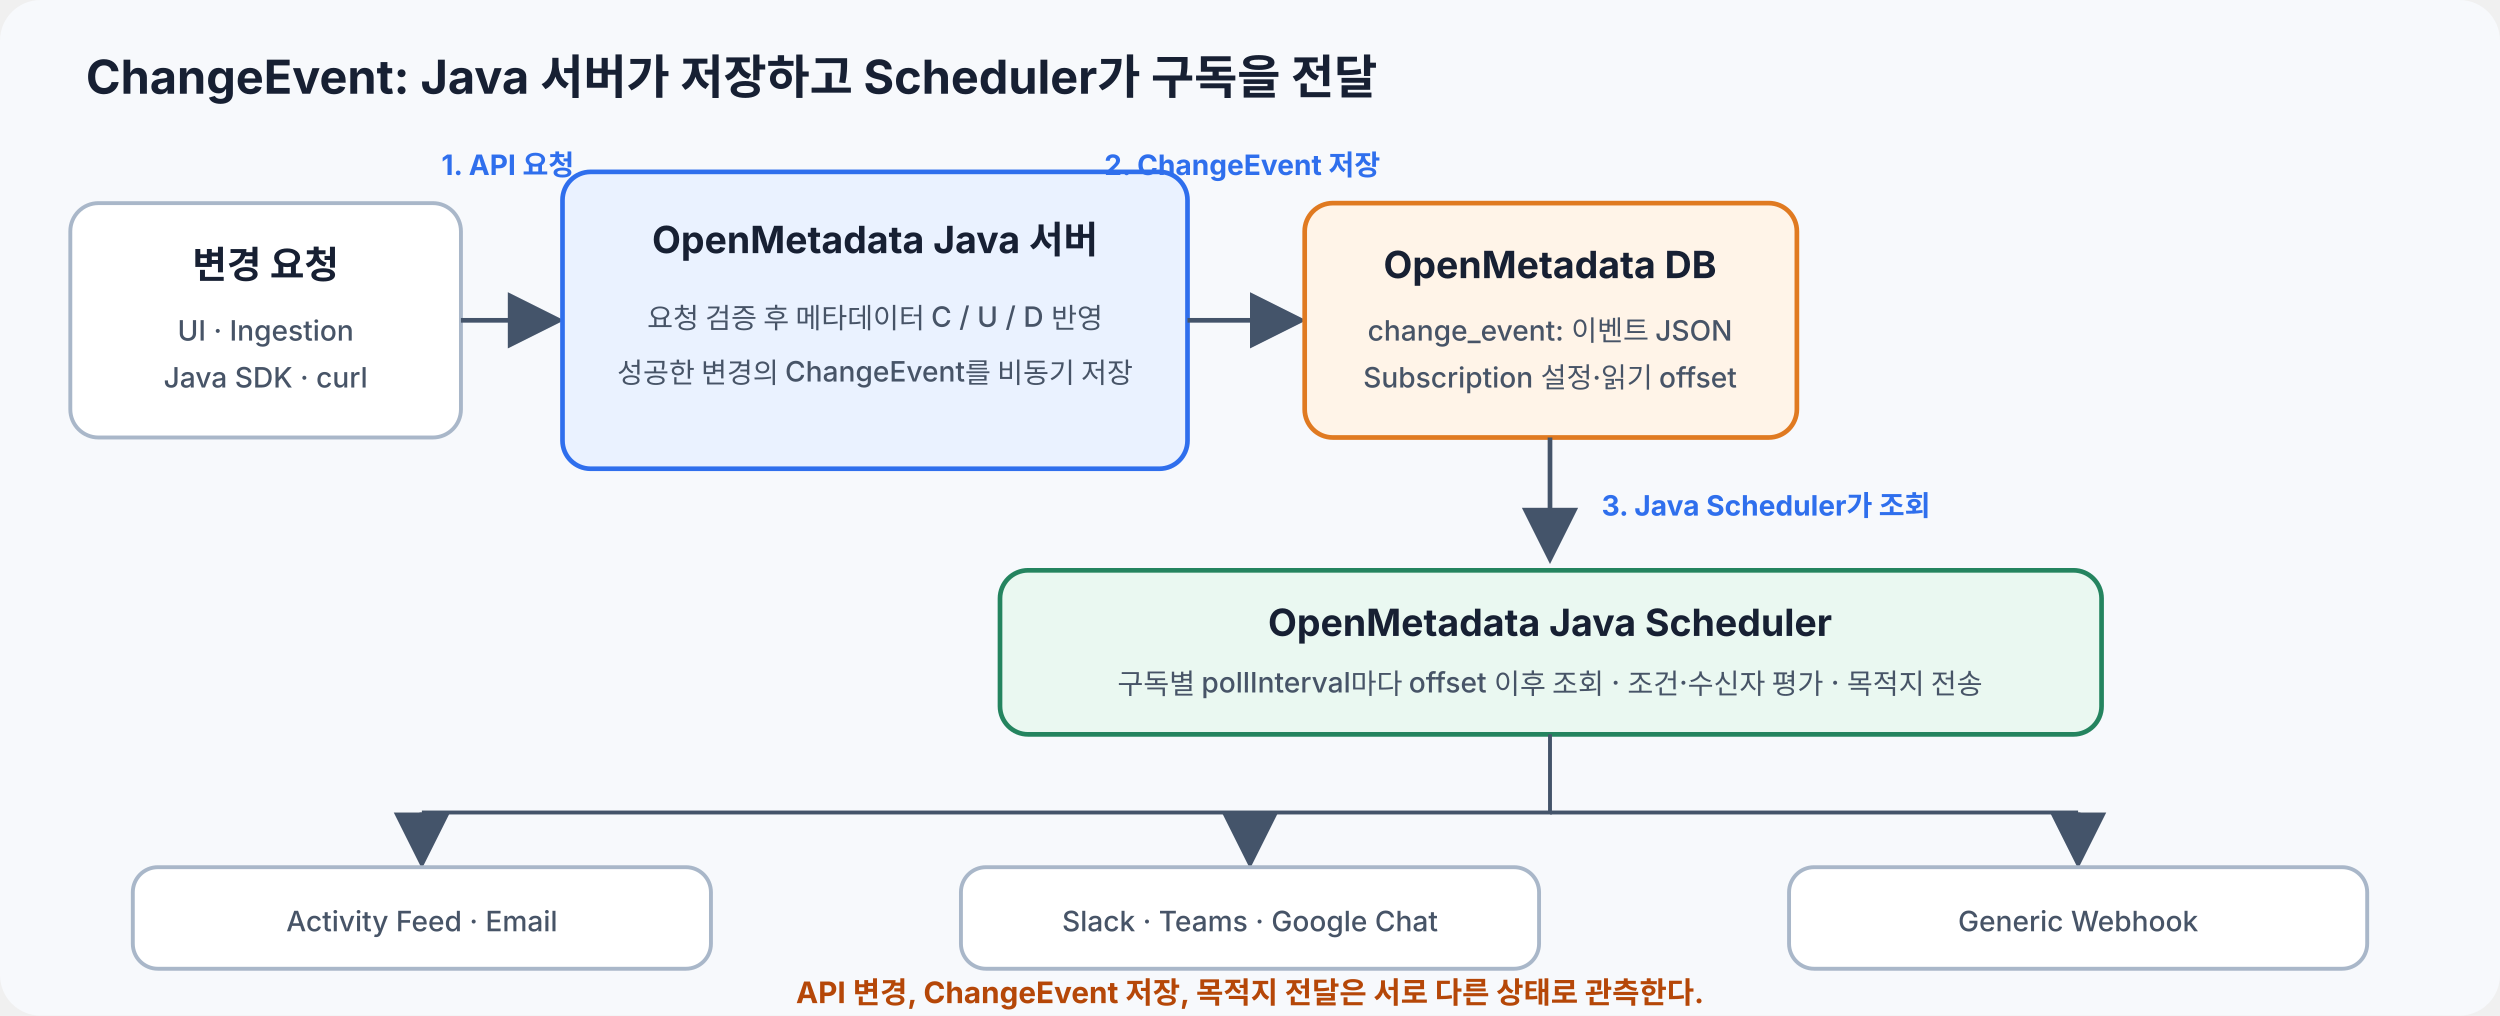
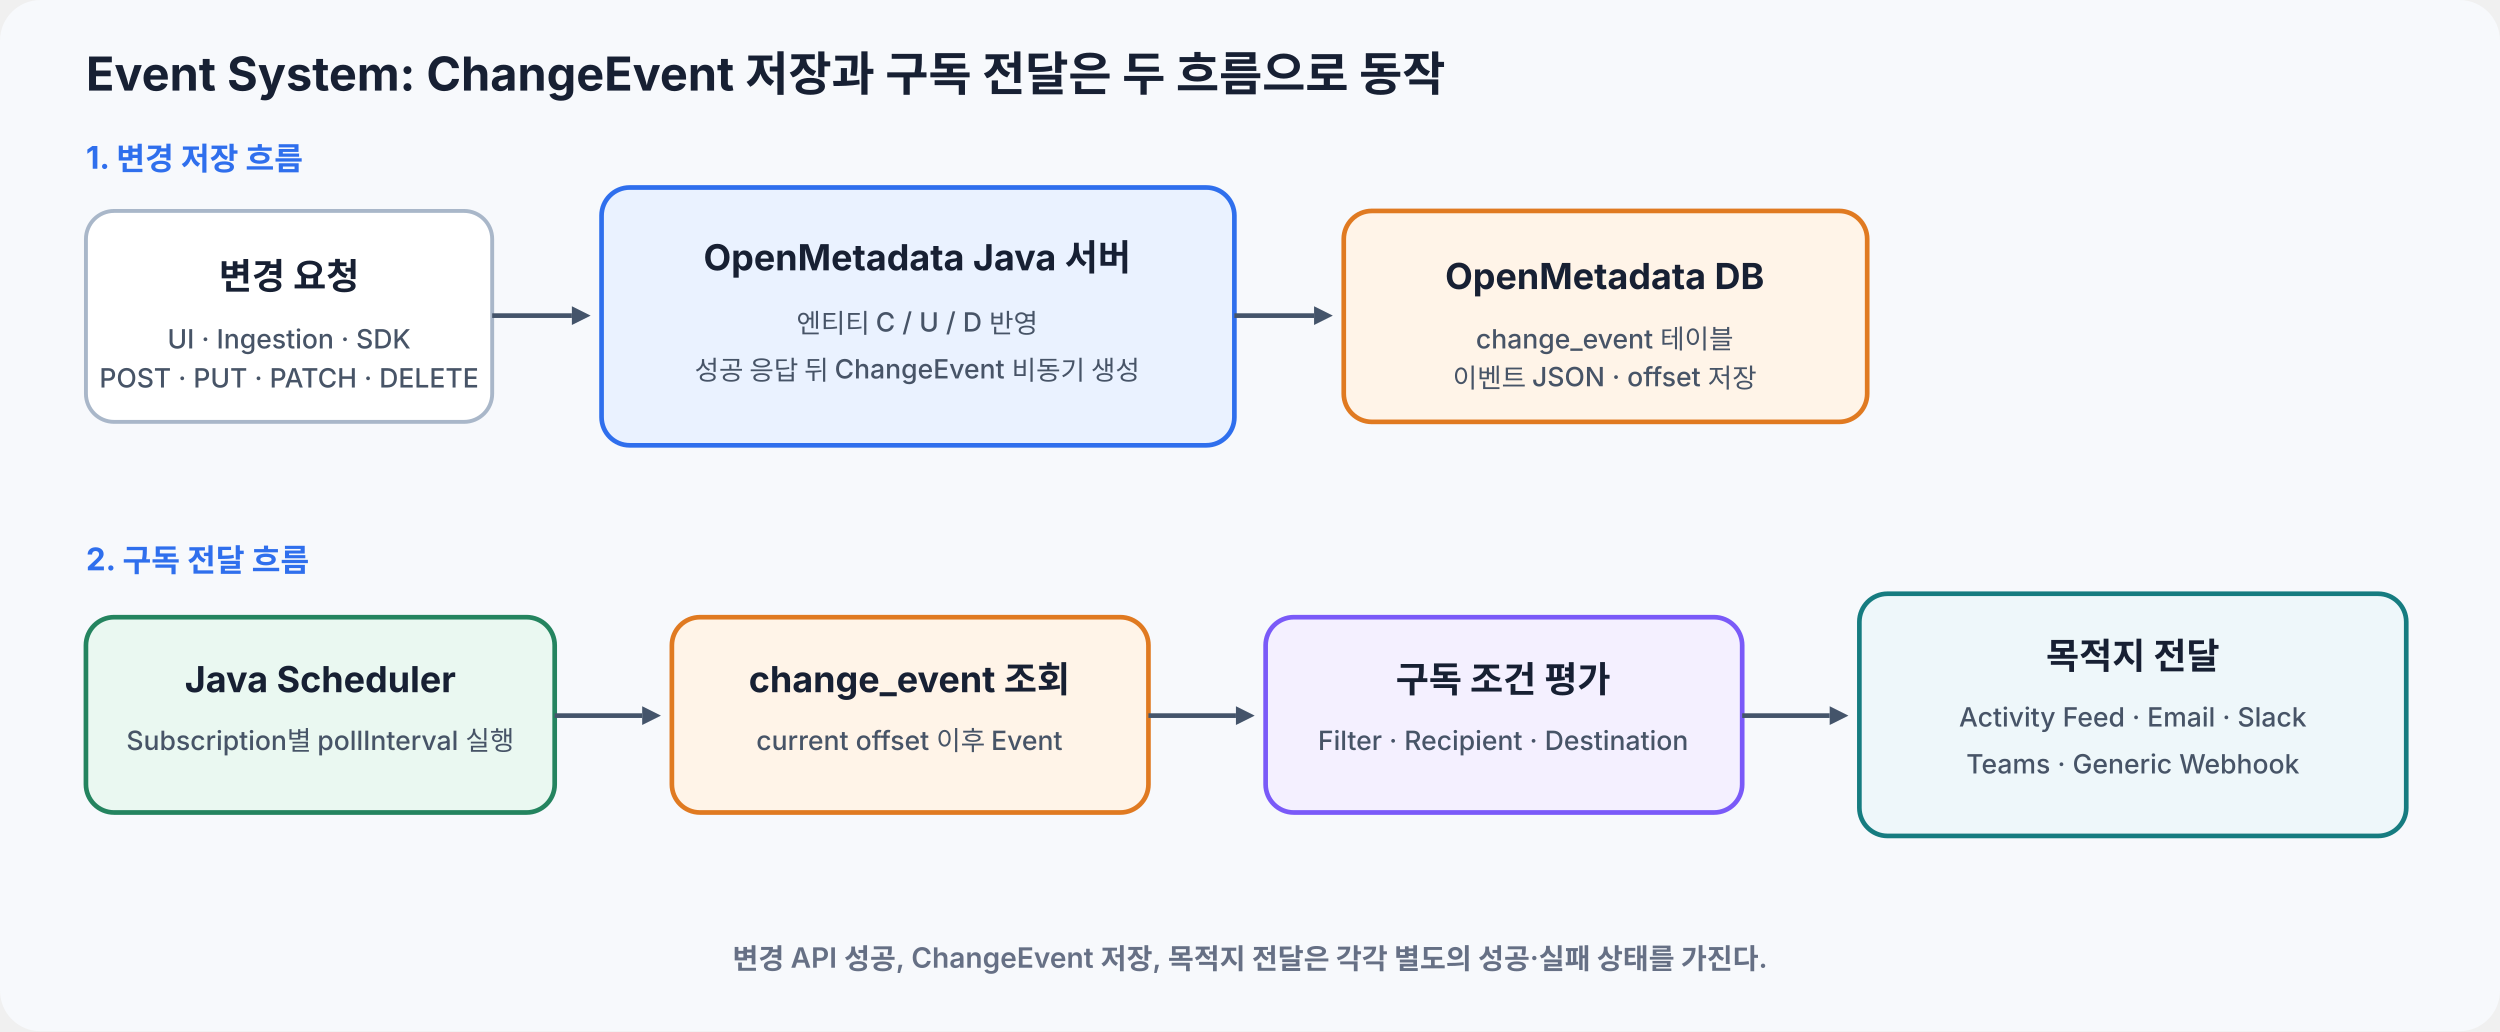
- <svg xmlns="http://www.w3.org/2000/svg" width="1600" height="650" viewBox="0 0 1600 650" role="img" aria-labelledby="title desc">
+ <svg xmlns="http://www.w3.org/2000/svg" width="1600" height="660" viewBox="0 0 1600 660" role="img" aria-labelledby="title desc">
  <defs>
    <marker id="arrow" markerWidth="12" markerHeight="12" refX="10" refY="6" orient="auto">
      <path d="M0,0 L12,6 L0,12 Z" fill="#44546A" />
    </marker>
    <style>
      .bg { fill:#F7F9FC; }
      .box { fill:#FFFFFF; stroke:#A9B7C9; stroke-width:2.5; }
      .server { fill:#EAF2FF; stroke:#2F6FED; stroke-width:3; }
      .db { fill:#FFF4E8; stroke:#E07A21; stroke-width:3; }
      .scheduler { fill:#EAF8F1; stroke:#24845F; stroke-width:3; }
-       .line { stroke:#44546A; stroke-width:3; fill:none; marker-end:url(#arrow); }
-       .branch { stroke:#44546A; stroke-width:2.5; fill:none; }
+       .filter { fill:#F4F0FF; stroke:#7A5AF8; stroke-width:3; }
+       .destination { fill:#EEF7FA; stroke:#167C80; stroke-width:3; }
+       .line { stroke:#44546A; stroke-width:3; fill:none; }
+       .arrowHead { fill:#44546A; }
      .title { font:700 30px -apple-system,BlinkMacSystemFont,"Segoe UI","Noto Sans KR",sans-serif; fill:#172033; }
-       .label { font:700 24px -apple-system,BlinkMacSystemFont,"Segoe UI","Noto Sans KR",sans-serif; fill:#172033; }
-       .small { font:500 18px -apple-system,BlinkMacSystemFont,"Segoe UI","Noto Sans KR",sans-serif; fill:#475467; }
-       .step { font:700 18px -apple-system,BlinkMacSystemFont,"Segoe UI","Noto Sans KR",sans-serif; fill:#2F6FED; }
-       .note { font:700 19px -apple-system,BlinkMacSystemFont,"Segoe UI","Noto Sans KR",sans-serif; fill:#B54708; }
+       .flow { font:700 20px -apple-system,BlinkMacSystemFont,"Segoe UI","Noto Sans KR",sans-serif; fill:#2F6FED; }
+       .label { font:700 23px -apple-system,BlinkMacSystemFont,"Segoe UI","Noto Sans KR",sans-serif; fill:#172033; }
+       .small { font:500 17px -apple-system,BlinkMacSystemFont,"Segoe UI","Noto Sans KR",sans-serif; fill:#475467; }
+       .note { font:600 18px -apple-system,BlinkMacSystemFont,"Segoe UI","Noto Sans KR",sans-serif; fill:#667085; }
    </style>
  </defs>
-   <rect class="bg" width="1600" height="650" rx="26" />
-   <text class="title" x="55" y="60">ChangeEvent: Java 서버가 저장하고 Scheduler가 구독을 전달</text>
-   <rect class="box" x="45" y="130" width="250" height="150" rx="18" />
-   <text class="label" x="170" y="178" text-anchor="middle">변경 요청</text>
-   <text class="small" x="170" y="218" text-anchor="middle">UI · Ingestion</text>
-   <text class="small" x="170" y="248" text-anchor="middle">Java SDK · curl</text>
-   <path class="line" d="M295 205 H355" />
-   <text class="step" x="325" y="112" text-anchor="middle">1. API 요청</text>
-   <rect class="server" x="360" y="110" width="400" height="190" rx="18" />
-   <text class="label" x="560" y="162" text-anchor="middle">OpenMetadata Java 서버</text>
-   <text class="small" x="560" y="210" text-anchor="middle">요청 검증 후 메타데이터 C / U / D 반영</text>
-   <text class="small" x="560" y="245" text-anchor="middle">성공한 변경의 ChangeEvent를 비동기 저장</text>
-   <path class="line" d="M760 205 H830" />
-   <text class="step" x="795" y="112" text-anchor="middle">2. ChangeEvent 저장</text>
-   <rect class="db" x="835" y="130" width="315" height="150" rx="18" />
-   <text class="label" x="992" y="178" text-anchor="middle">OpenMetadata DB</text>
-   <text class="small" x="992" y="218" text-anchor="middle">change_event: 이벤트 JSON</text>
-   <text class="small" x="992" y="248" text-anchor="middle">Subscription 설정·읽기 offset</text>
-   <path class="line" d="M992 280 V355" />
-   <text class="step" x="1025" y="330">3. Java Scheduler가 조회</text>
-   <rect class="scheduler" x="640" y="365" width="705" height="105" rx="18" />
-   <text class="label" x="992" y="407" text-anchor="middle">OpenMetadata Java Scheduler</text>
-   <text class="small" x="992" y="444" text-anchor="middle">구독별 pollInterval마다 offset 이후 조회 · 조건·수신자 평가 · 목적지 전송</text>
-   <path class="branch" d="M992 470 V520 H270" />
-   <path class="branch" d="M992 520 H1330" />
-   <path class="line" d="M270 520 V550" />
-   <path class="line" d="M800 520 V550" />
-   <path class="line" d="M1330 520 V550" />
-   <rect class="box" x="85" y="555" width="370" height="65" rx="16" />
-   <text class="small" x="270" y="596" text-anchor="middle">Activity Feed · Email</text>
-   <rect class="box" x="615" y="555" width="370" height="65" rx="16" />
-   <text class="small" x="800" y="596" text-anchor="middle">Slack · Teams · Google Chat</text>
-   <rect class="box" x="1145" y="555" width="370" height="65" rx="16" />
-   <text class="small" x="1330" y="596" text-anchor="middle">Generic Webhook</text>
-   <text class="note" x="800" y="642" text-anchor="middle">API 변경, ChangeEvent 저장, 목적지 전달은 서로 다른 상태로 관측한다.</text>
+   <rect class="bg" width="1600" height="660" rx="26" />
+   <text class="title" x="55" y="58">Event System: ChangeEvent 저장과 구독 전달은 두 흐름으로 동작</text>
+   <text class="flow" x="55" y="108">1. 변경 저장 흐름</text>
+   <rect class="box" x="55" y="135" width="260" height="135" rx="18" />
+   <text class="label" x="185" y="185" text-anchor="middle">변경 요청</text>
+   <text class="small" x="185" y="223" text-anchor="middle">UI · Ingestion · SDK</text>
+   <text class="small" x="185" y="248" text-anchor="middle">POST · PUT · PATCH · DELETE</text>
+   <path class="line" d="M315 202 H366" />
+   <polygon class="arrowHead" points="378,202 366,196 366,208" />
+   <rect class="server" x="385" y="120" width="405" height="165" rx="18" />
+   <text class="label" x="587" y="173" text-anchor="middle">OpenMetadata Java 서버</text>
+   <text class="small" x="587" y="213" text-anchor="middle">엔티티 C / U / D 반영</text>
+   <text class="small" x="587" y="243" text-anchor="middle">성공 응답 뒤 ChangeEvent 비동기 생성</text>
+   <path class="line" d="M790 202 H841" />
+   <polygon class="arrowHead" points="853,202 841,196 841,208" />
+   <rect class="db" x="860" y="135" width="335" height="135" rx="18" />
+   <text class="label" x="1027" y="185" text-anchor="middle">OpenMetadata DB</text>
+   <text class="small" x="1027" y="223" text-anchor="middle">change_event 테이블</text>
+   <text class="small" x="1027" y="248" text-anchor="middle">이벤트 JSON · offset 저장</text>
+   <text class="flow" x="55" y="365">2. 구독 전달 흐름</text>
+   <rect class="scheduler" x="55" y="395" width="300" height="125" rx="18" />
+   <text class="label" x="205" y="443" text-anchor="middle">Java Scheduler</text>
+   <text class="small" x="205" y="480" text-anchor="middle">Subscription별 pollInterval 실행</text>
+   <path class="line" d="M355 458 H411" />
+   <polygon class="arrowHead" points="423,458 411,452 411,464" />
+   <rect class="db" x="430" y="395" width="305" height="125" rx="18" />
+   <text class="label" x="582" y="443" text-anchor="middle">change_event 조회</text>
+   <text class="small" x="582" y="480" text-anchor="middle">current offset 이후 Event</text>
+   <path class="line" d="M735 458 H791" />
+   <polygon class="arrowHead" points="803,458 791,452 791,464" />
+   <rect class="filter" x="810" y="395" width="305" height="125" rx="18" />
+   <text class="label" x="962" y="443" text-anchor="middle">구독 조건 평가</text>
+   <text class="small" x="962" y="480" text-anchor="middle">Filter · Recipient · Destination</text>
+   <path class="line" d="M1115 458 H1171" />
+   <polygon class="arrowHead" points="1183,458 1171,452 1171,464" />
+   <rect class="destination" x="1190" y="380" width="350" height="155" rx="18" />
+   <text class="label" x="1365" y="428" text-anchor="middle">목적지 전달</text>
+   <text class="small" x="1365" y="465" text-anchor="middle">Activity Feed · Email · Slack</text>
+   <text class="small" x="1365" y="495" text-anchor="middle">Teams · Generic Webhook</text>
+   <text class="note" x="800" y="620" text-anchor="middle">변경 API 성공, ChangeEvent 저장, 목적지 전달은 각각 별도의 성공·실패 상태를 가진다.</text>
</svg>
